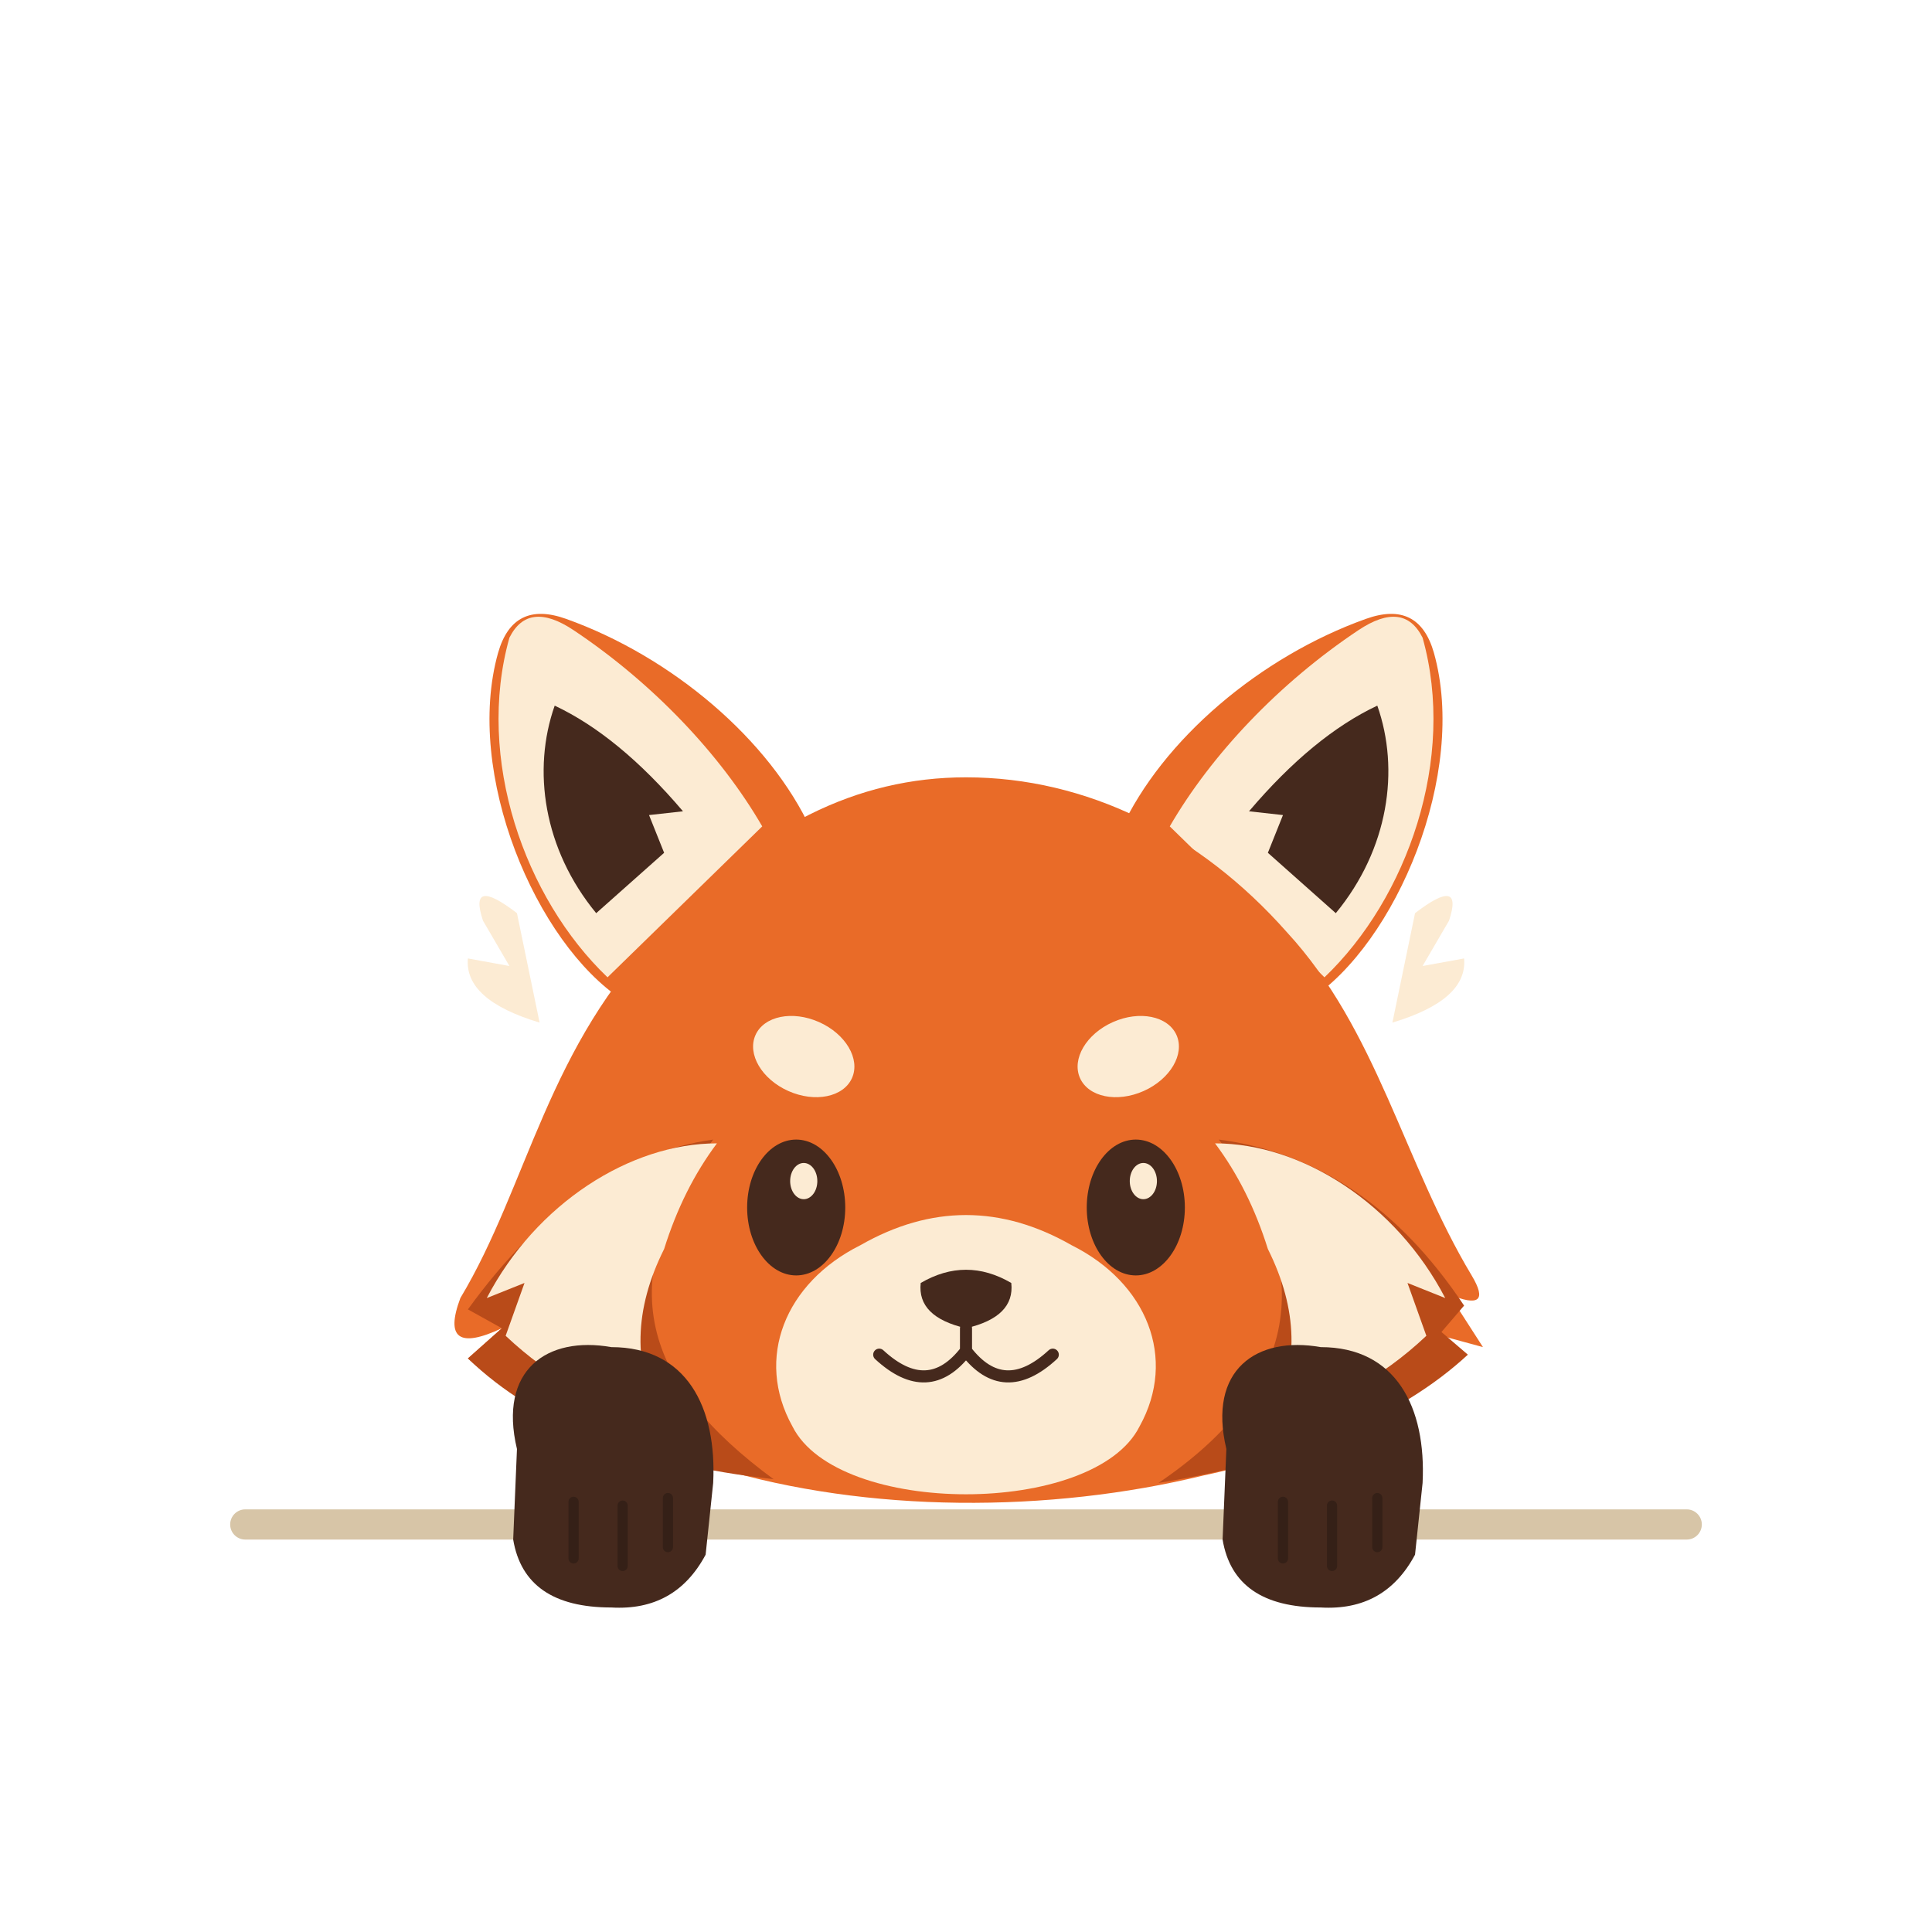
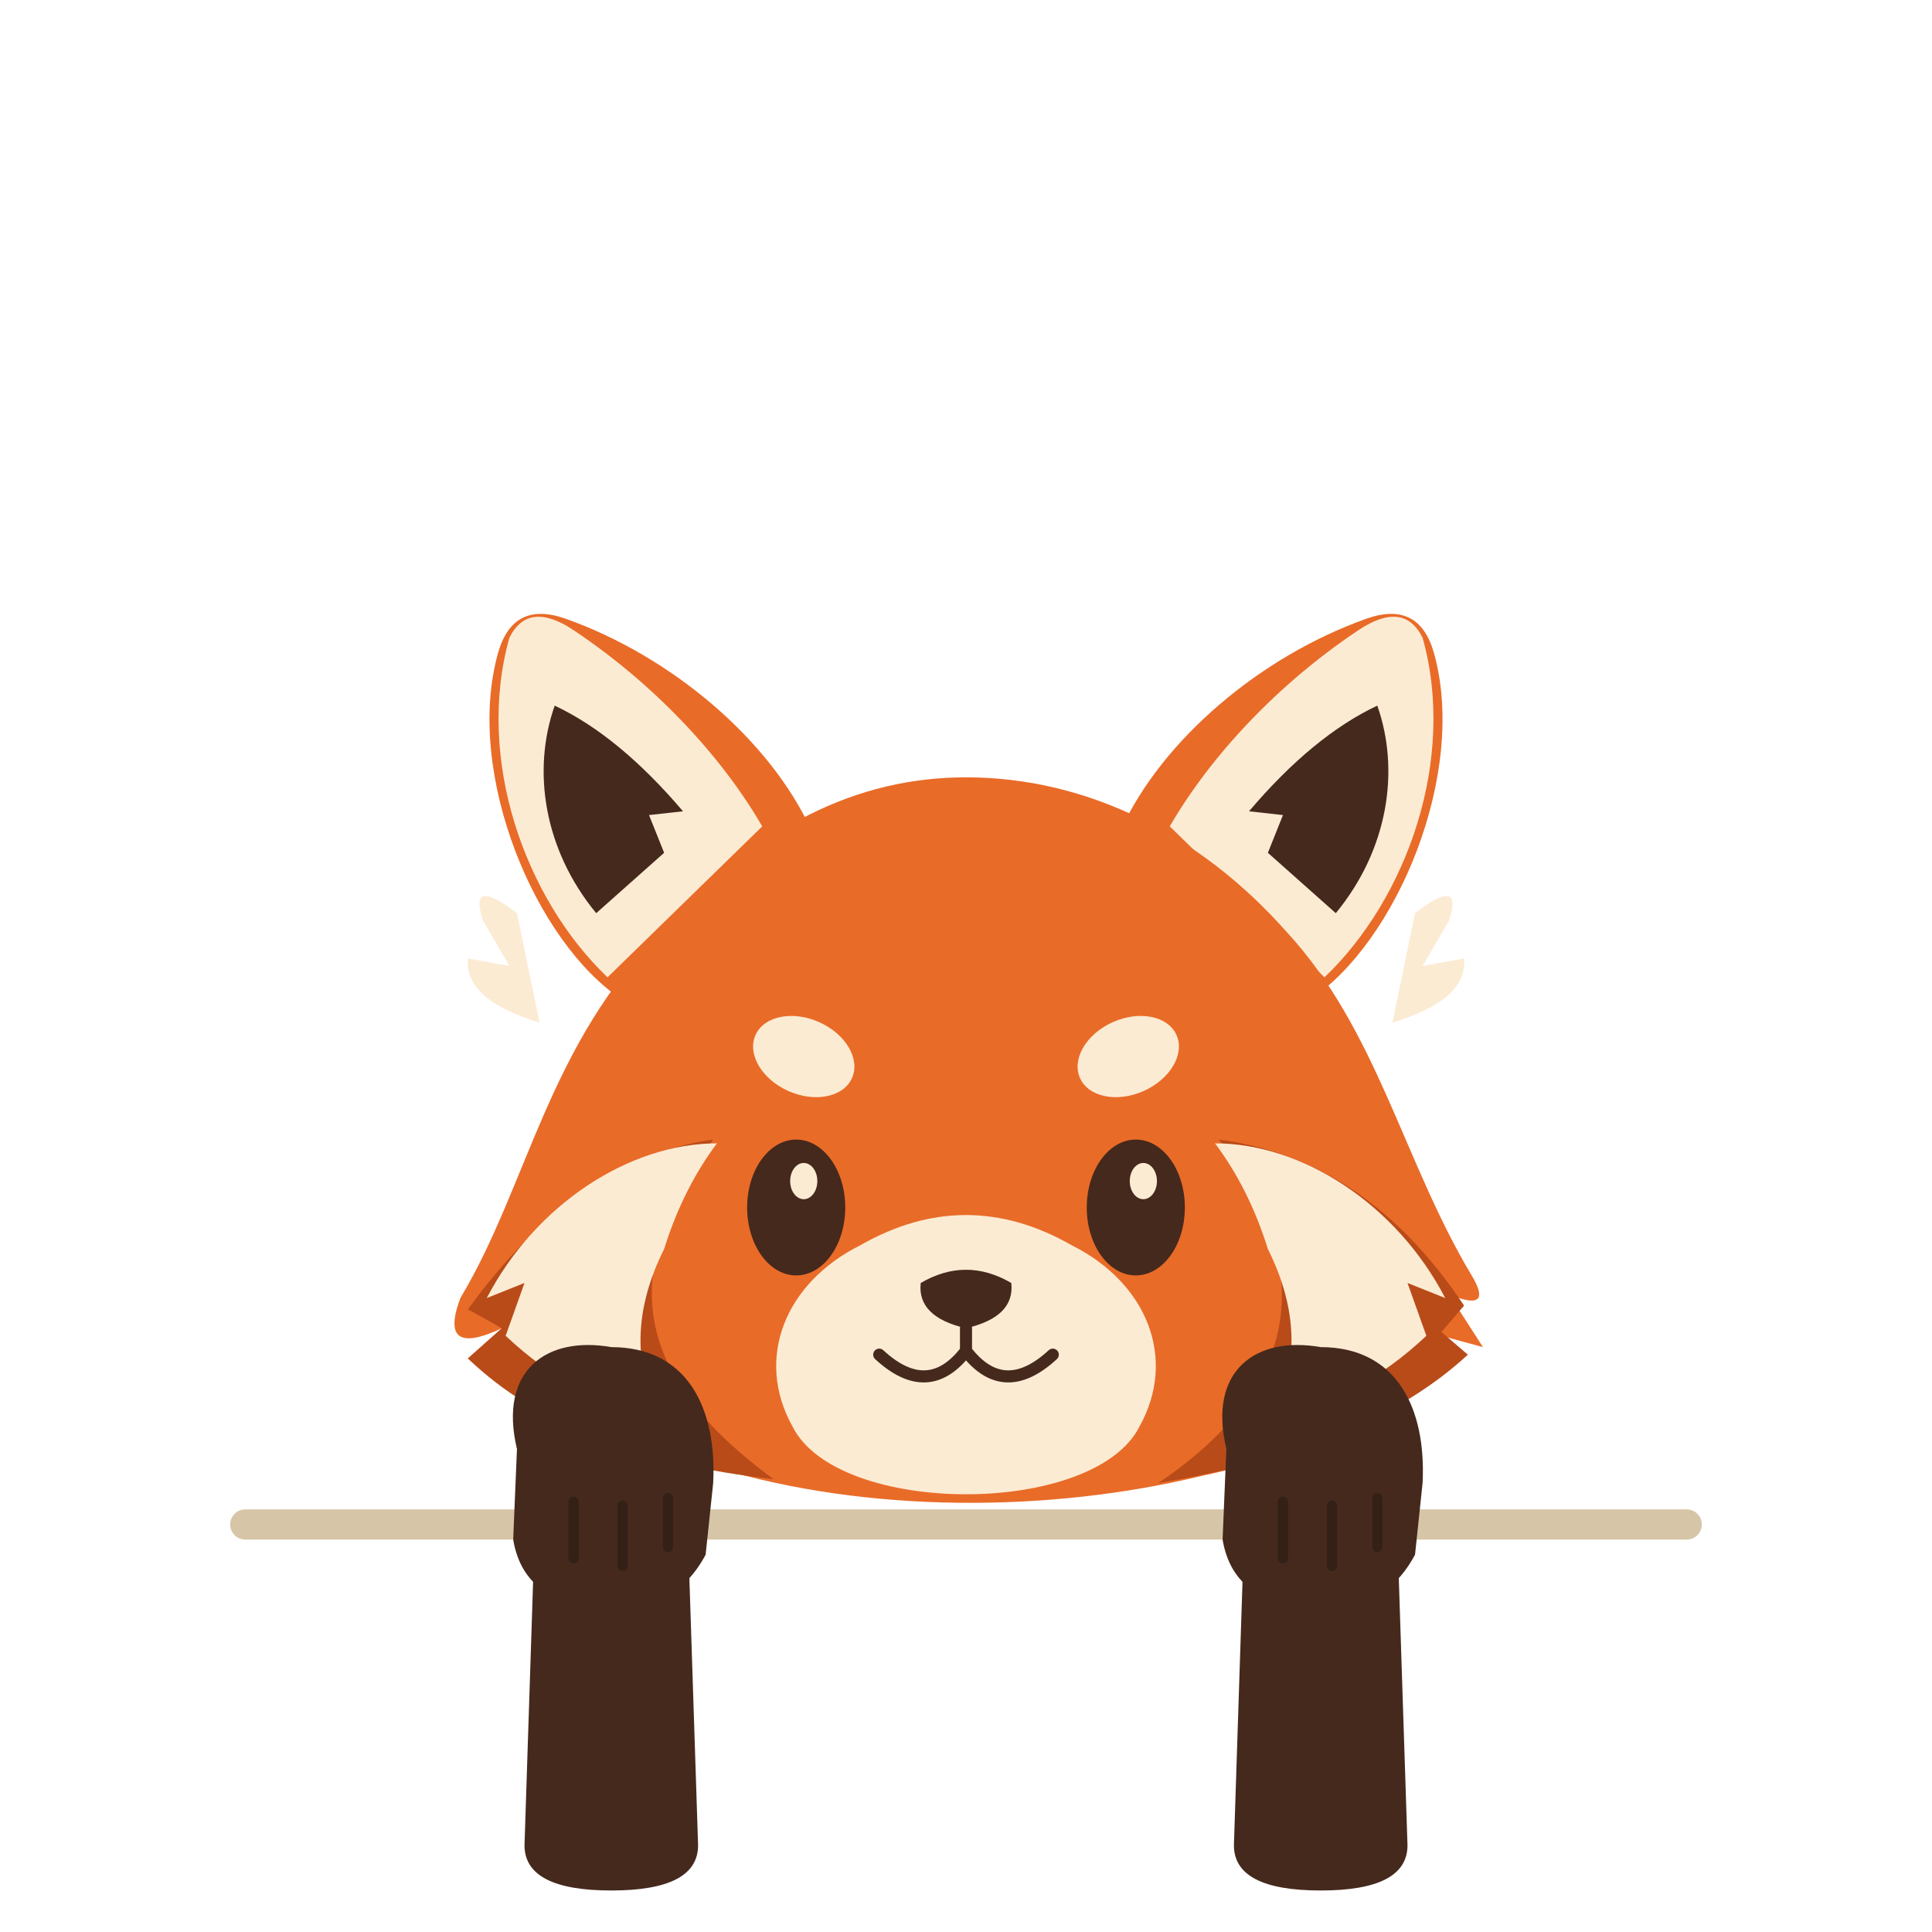
<svg xmlns="http://www.w3.org/2000/svg" viewBox="0 0 512 512">
  <g data-part="head" data-pivot="256 371">
    <g data-part="ear-left" data-pivot="174 238">
      <g transform="translate(256 303) rotate(0) scale(1)">
        <path d="M -91 -38 C -114 -53 -133 -98 -124 -130 Q -120 -144 -106 -139 C -78 -129 -52 -107 -41 -83 Z" fill="#E96B28" />
        <path d="M -95 -44 C -117 -65 -130 -102 -121 -134 Q -116 -144 -104 -136 C -83 -122 -65 -103 -54 -84 Z" fill="#FCEBD3" />
        <path d="M -98 -61 C -112 -78 -115 -99 -109 -116 Q -92 -108 -75 -88 L -84 -87 L -80 -77 Z" fill="#45291D" />
        <path d="M -119 -61 Q -132 -71 -128 -59 L -121 -47 L -132 -49 Q -133 -38 -113 -32 Z" fill="#FCEBD3" />
      </g>
    </g>
    <g data-part="ear-right" data-pivot="338 238">
      <g transform="translate(256 303) rotate(0) scale(1)">
        <g transform="scale(-1 1)">
          <path d="M -91 -38 C -114 -53 -133 -98 -124 -130 Q -120 -144 -106 -139 C -78 -129 -52 -107 -41 -83 Z" fill="#E96B28" />
          <path d="M -95 -44 C -117 -65 -130 -102 -121 -134 Q -116 -144 -104 -136 C -83 -122 -65 -103 -54 -84 Z" fill="#FCEBD3" />
          <path d="M -98 -61 C -112 -78 -115 -99 -109 -116 Q -92 -108 -75 -88 L -84 -87 L -80 -77 Z" fill="#45291D" />
          <path d="M -119 -61 Q -132 -71 -128 -59 L -121 -47 L -132 -49 Q -133 -38 -113 -32 Z" fill="#FCEBD3" />
        </g>
      </g>
    </g>
    <g transform="translate(256 303) rotate(0) scale(1)">
      <path d="M -134 41 C -116 11 -111 -26 -80 -57 C -55 -84 -29 -97 0 -97 C 32 -97 62 -82 85 -56 C 109 -30 116 5 134 35 Q 140 45 128 40 L 137 54 L 126 51 Q 106 79 63 88 C 22 98 -26 98 -66 86 Q -110 77 -132 57 L -123 49 Q -140 57 -134 41 Z" fill="#E96B28" data-model="head-outline" />
      <path d="M -132 44 Q -103 4 -67 -1 C -95 37 -85 64 -51 89 Q -105 83 -132 57 L -123 49 Z" fill="#B94B19" />
      <path d="M 132 43 Q 106 4 67 -1 C 94 34 88 65 51 90 Q 106 81 133 56 L 126 50 Z" fill="#B94B19" />
      <path d="M -66 0 C -89 0 -114 16 -127 41 L -117 37 L -122 51 Q -104 68 -81 73 Q -92 52 -80 28 Q -75 12 -66 0 Z" fill="#FCEBD3" />
      <path d="M 66 0 C 89 0 114 16 127 41 L 117 37 L 122 51 Q 104 68 81 73 Q 92 52 80 28 Q 75 12 66 0 Z" fill="#FCEBD3" />
      <ellipse cx="-43" cy="-23" rx="14" ry="10" fill="#FCEBD3" transform="rotate(24 -43 -23)" />
      <ellipse cx="43" cy="-23" rx="14" ry="10" fill="#FCEBD3" transform="rotate(-24 43 -23)" />
      <path d="M -28 27 C -48 37 -56 57 -46 75 C -34 99 34 99 46 75 C 56 57 48 37 28 27 Q 0 11 -28 27 Z" fill="#FCEBD3" />
      <path d="M -12 37 Q 0 30 12 37 Q 13 46 0 49 Q -13 46 -12 37 Z" fill="#45291D" />
      <path d="M 0 49 L 0 55 Q -10 68 -23 56 M 0 55 Q 10 68 23 56" fill="none" stroke="#45291D" stroke-width="3.2" stroke-linecap="round" stroke-linejoin="round" />
    </g>
    <g data-part="eyes" data-pivot="256 320">
      <g data-expression="open">
        <g transform="translate(256 303) rotate(0) scale(1)">
          <ellipse cx="-45" cy="17" rx="13" ry="18" fill="#45291D" />
          <ellipse cx="-43" cy="10" rx="3.6" ry="4.8" fill="#FCEBD3" />
          <ellipse cx="45" cy="17" rx="13" ry="18" fill="#45291D" />
          <ellipse cx="47" cy="10" rx="3.6" ry="4.8" fill="#FCEBD3" />
        </g>
      </g>
      <g data-expression="closed" style="display:none">
        <g transform="translate(256 303) rotate(0) scale(1)">
          <path d="M -57 18 Q -45 30 -33 18" fill="none" stroke="#45291D" stroke-width="4.5" stroke-linecap="round" stroke-linejoin="round" />
          <path d="M 33 18 Q 45 30 57 18" fill="none" stroke="#45291D" stroke-width="4.5" stroke-linecap="round" stroke-linejoin="round" />
        </g>
      </g>
      <g data-expression="happy" style="display:none">
        <g transform="translate(256 303) rotate(0) scale(1)">
          <path d="M -58 21 Q -45 0 -32 21" fill="none" stroke="#45291D" stroke-width="4.5" stroke-linecap="round" stroke-linejoin="round" />
          <path d="M 32 21 Q 45 0 58 21" fill="none" stroke="#45291D" stroke-width="4.5" stroke-linecap="round" stroke-linejoin="round" />
        </g>
      </g>
      <g data-expression="worried" style="display:none">
        <g transform="translate(256 303) rotate(0) scale(1)">
          <ellipse cx="-45" cy="20" rx="12" ry="16" fill="#45291D" />
          <ellipse cx="-43" cy="13" rx="3" ry="4" fill="#FCEBD3" />
          <path d="M -57 -5 Q -45 -3 -33 1" fill="none" stroke="#45291D" stroke-width="3.5" stroke-linecap="round" stroke-linejoin="round" />
          <ellipse cx="45" cy="20" rx="12" ry="16" fill="#45291D" />
          <ellipse cx="47" cy="13" rx="3" ry="4" fill="#FCEBD3" />
          <path d="M 33 1 Q 45 -3 57 -5" fill="none" stroke="#45291D" stroke-width="3.5" stroke-linecap="round" stroke-linejoin="round" />
        </g>
      </g>
      <g data-expression="wide" style="display:none">
        <g transform="translate(256 303) rotate(0) scale(1)">
          <ellipse cx="-45" cy="17" rx="19" ry="25" fill="#FCEBD3" />
          <ellipse cx="-44" cy="19" rx="11" ry="19" fill="#45291D" />
          <ellipse cx="-41" cy="11" rx="3.8" ry="5" fill="#FCEBD3" />
          <ellipse cx="45" cy="17" rx="19" ry="25" fill="#FCEBD3" />
          <ellipse cx="46" cy="19" rx="11" ry="19" fill="#45291D" />
          <ellipse cx="49" cy="11" rx="3.8" ry="5" fill="#FCEBD3" />
        </g>
      </g>
    </g>
  </g>
  <rect x="61" y="400" width="390" height="8" fill="#D7C5A7" rx="4" />
-   <g data-part="paw-left" data-pivot="162 397">
+   <g data-part="paw-left" data-pivot="162 471">
    <g transform="translate(162 397) rotate(0) scale(1)">
+       <path d="M -20 0 L -23 92 Q -23 104 0 104 Q 23 104 23 92 L 20 0 Z" fill="#45291D" data-model="forearm" />
      <path d="M -25 -13 C -30 -34 -17 -43 0 -40 C 20 -40 28 -24 27 -4 L 25 15 Q 17 30 0 29 Q -23 29 -26 11 Z" fill="#45291D" />
      <path d="M -10 1 L -10 16 M 3 2 L 3 18 M 15 0 L 15 13" fill="none" stroke="#352017" stroke-width="2.7" stroke-linecap="round" stroke-linejoin="round" />
    </g>
  </g>
-   <g data-part="paw-right" data-pivot="350 397">
+   <g data-part="paw-right" data-pivot="350 471">
    <g transform="translate(350 397) rotate(0) scale(1)">
+       <path d="M -20 0 L -23 92 Q -23 104 0 104 Q 23 104 23 92 L 20 0 Z" fill="#45291D" data-model="forearm" />
      <path d="M -25 -13 C -30 -34 -17 -43 0 -40 C 20 -40 28 -24 27 -4 L 25 15 Q 17 30 0 29 Q -23 29 -26 11 Z" fill="#45291D" />
      <path d="M -10 1 L -10 16 M 3 2 L 3 18 M 15 0 L 15 13" fill="none" stroke="#352017" stroke-width="2.7" stroke-linecap="round" stroke-linejoin="round" />
    </g>
  </g>
</svg>
